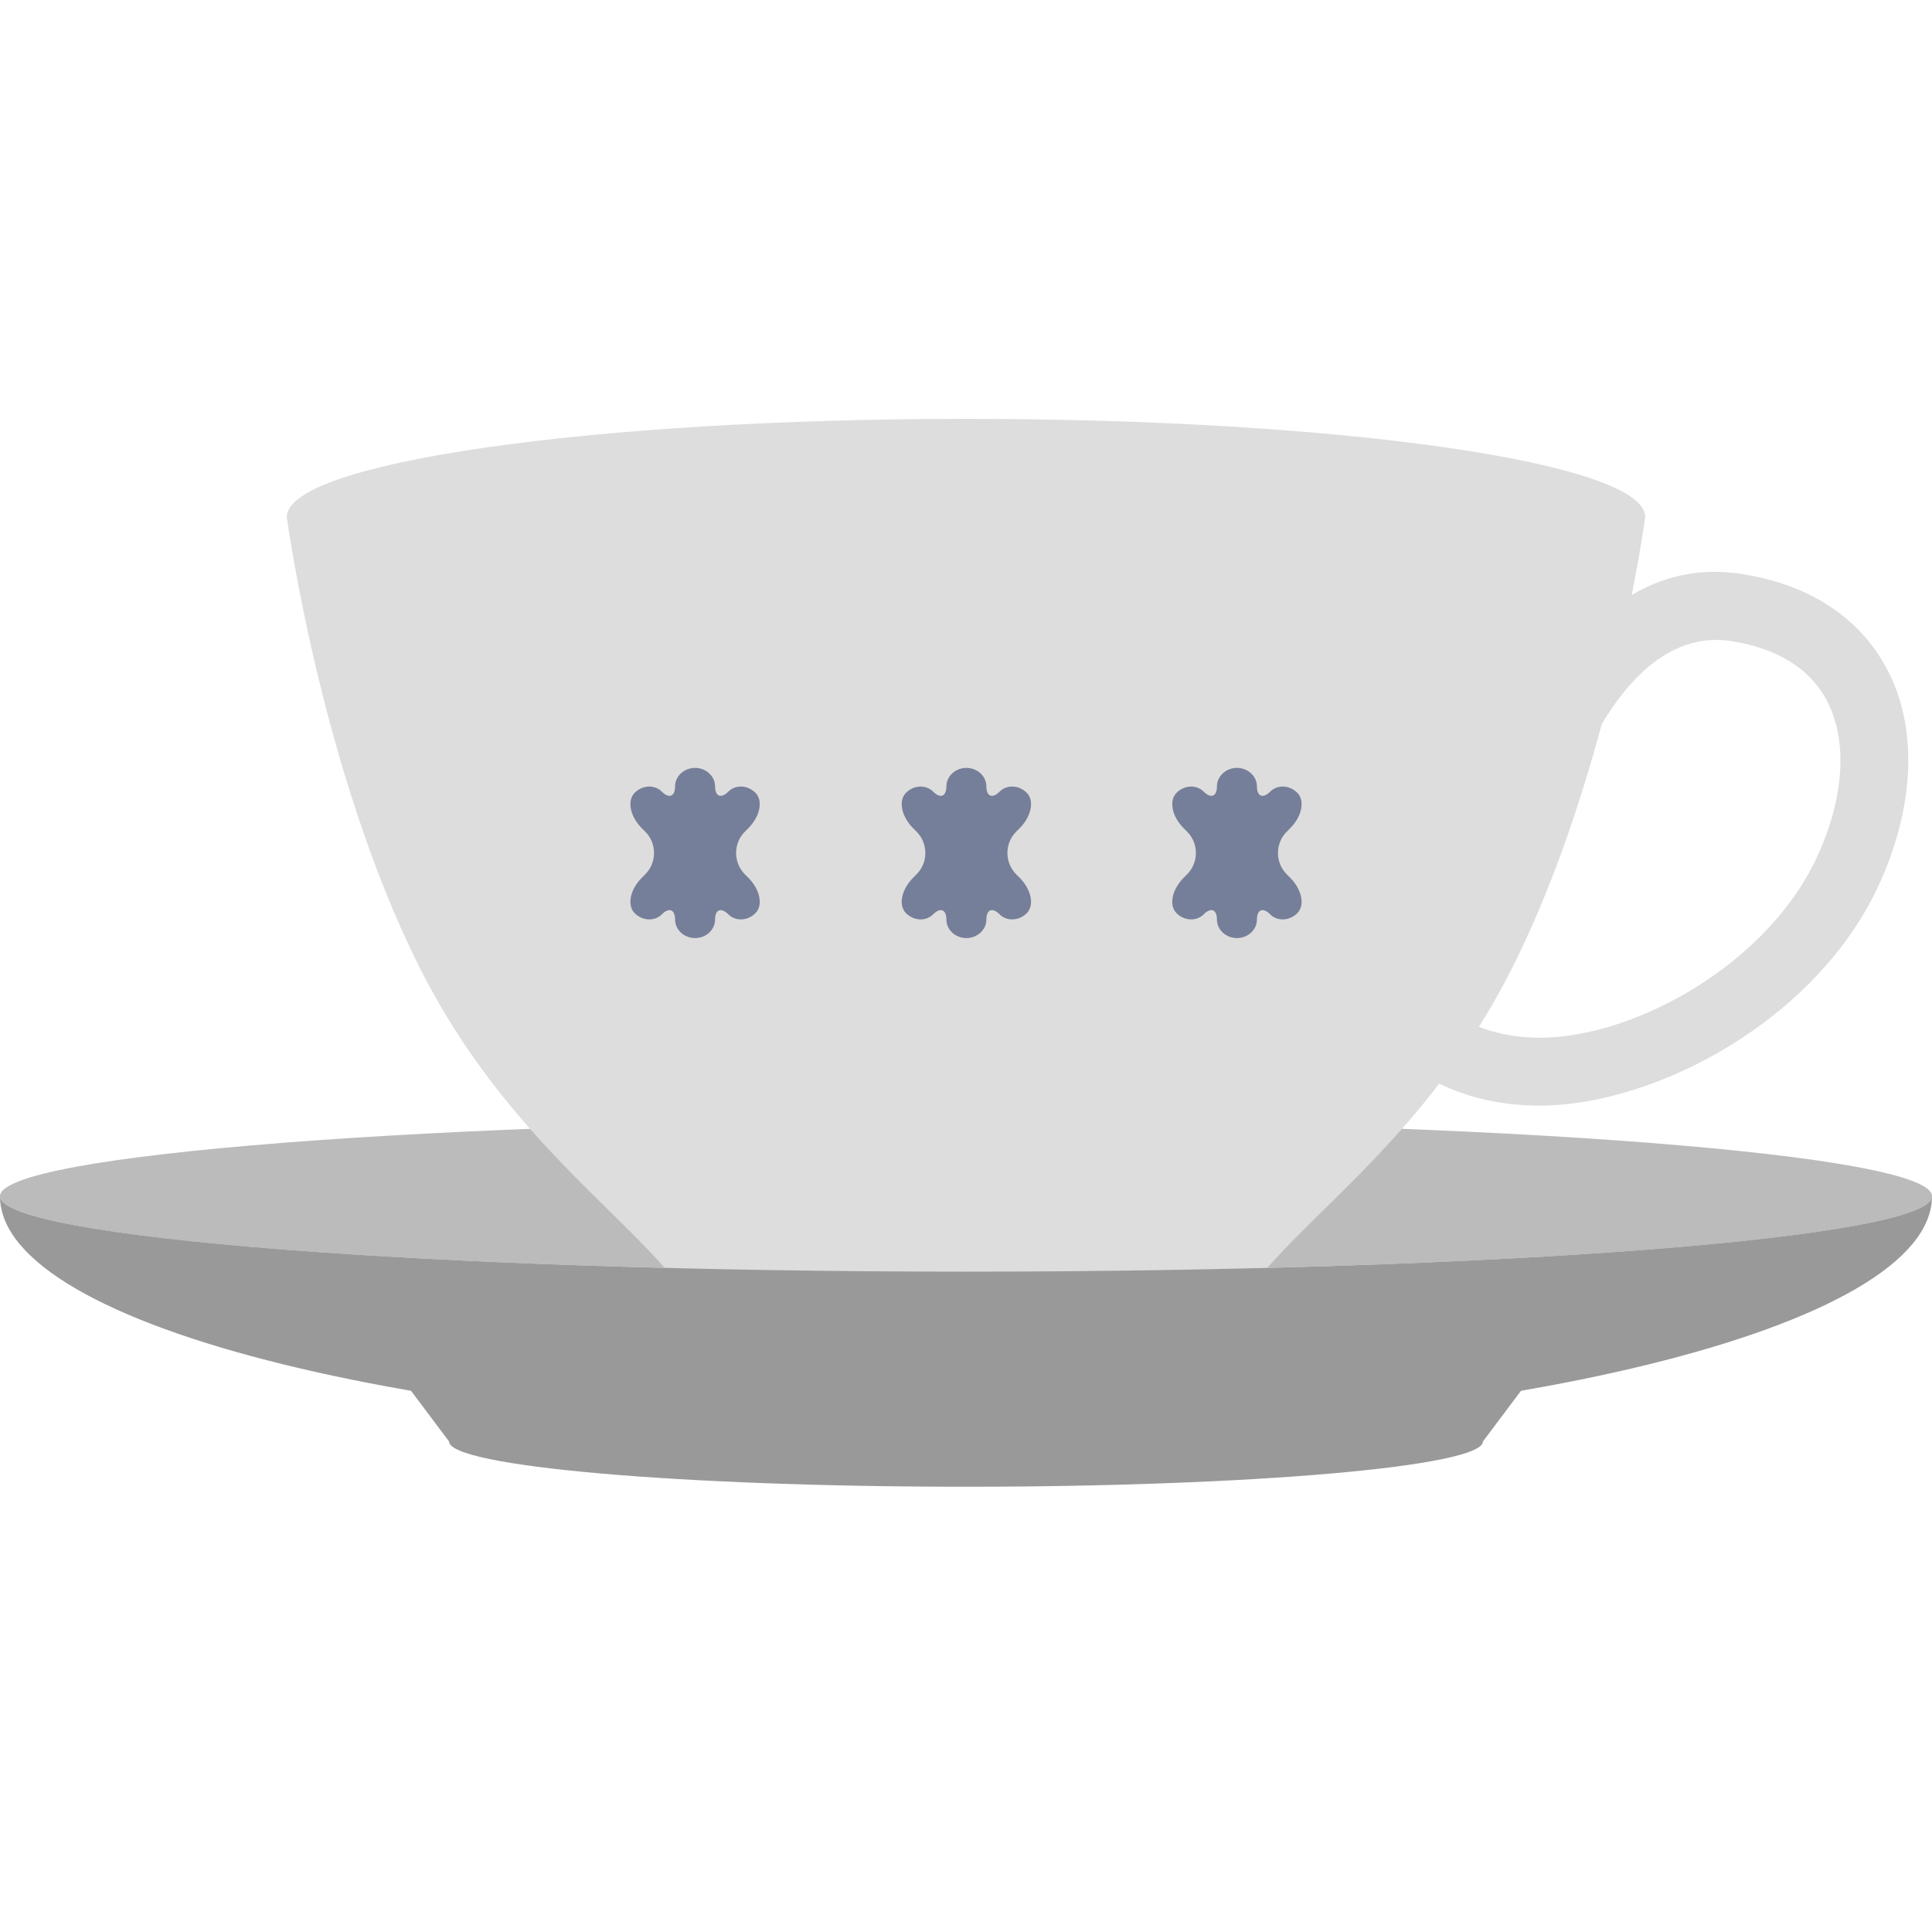
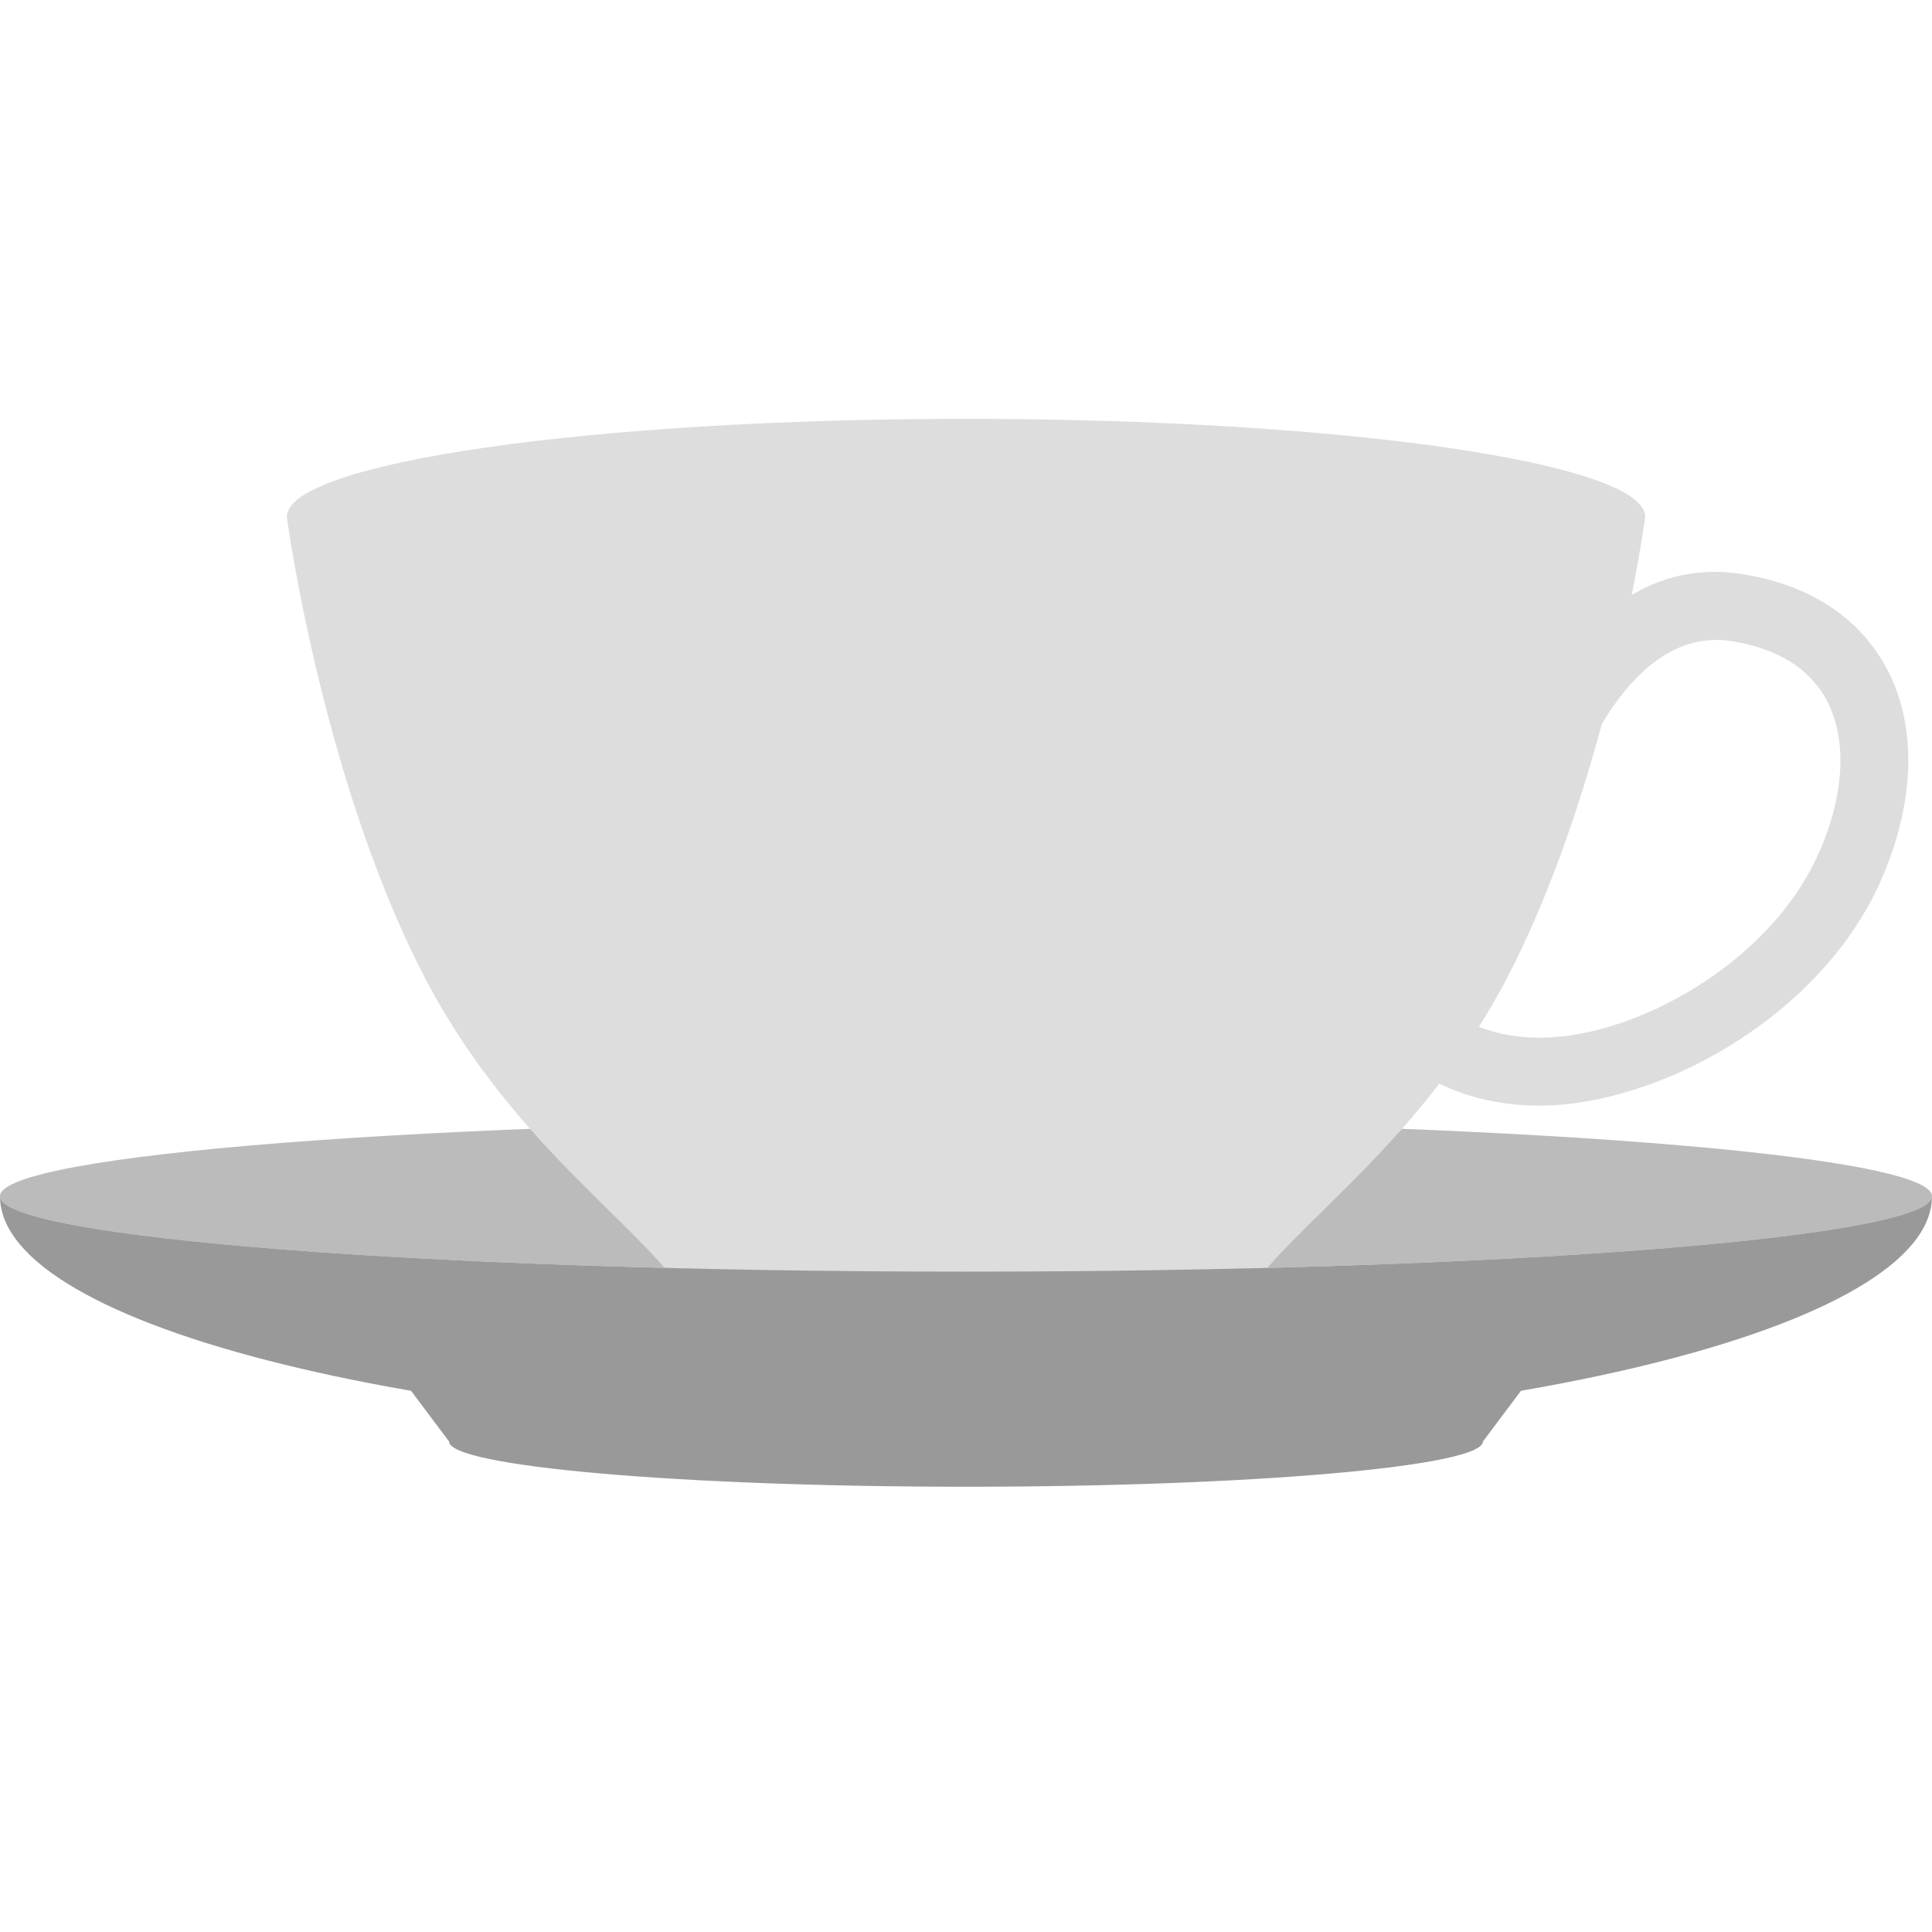
<svg xmlns="http://www.w3.org/2000/svg" version="1.1" x="0" y="0" viewBox="0 0 512 512" xml:space="preserve">
  <style type="text/css">.st0{fill:#ddd}.st2{fill:#999}</style>
  <path class="st0" d="M408 293c-33.4 0-46.8-23.1-47.3-24.1l15.7-8.8c.3.5 9.1 14.9 31.7 14.9 25.1 0 60.8-19.6 73.8-48.7 7-15.6 7.7-30.5 2.1-40.9-4.6-8.4-13.1-13.6-25.2-15.5-27.5-4.3-41.4 37-41.6 37.4l-17.1-5.6c.8-2.3 18.9-56.2 61.4-49.6 22.4 3.5 33.2 15.3 38.3 24.7 8.4 15.3 7.8 36.1-1.5 56.9-16.4 36.6-59.6 59.3-90.3 59.3z" />
  <ellipse cx="256" cy="317" rx="256" ry="20" fill="#bbb" />
  <path class="st0" d="M256 111c-99.4 0-180 11.6-180 26 0 0 9 67 35 119s66 72 75 95h140c9-23 49-43 75-95s35-119 35-119c0-14.4-80.6-26-180-26z" />
  <path class="st2" d="M256 337c-141.4 0-256-9-256-20 0 34.8 114.6 63 256 63s256-28.2 256-63c0 11-114.6 20-256 20z" />
  <ellipse class="st2" cx="256" cy="382" rx="137" ry="12" />
  <path class="st2" d="M104 362l15 20h13l100-20zm304 0l-15 20h-13l-100-20z" />
-   <path d="M341 220.4c-3.1 3.1-3.1 8.2 0 11.3l.9.9c3.1 3.1 4 7.3 1.9 9.4-2.1 2.1-5.3 2.2-7.2.3s-3.5-1.3-3.5 1.4-2.4 4.9-5.3 4.9-5.3-2.2-5.3-4.9-1.6-3.3-3.5-1.4-5.1 1.8-7.2-.3-1.2-6.3 1.9-9.4l.9-.9c3.1-3.1 3.1-8.2 0-11.3l-.9-.9c-3.1-3.1-4-7.3-1.9-9.4 2.1-2.1 5.3-2.2 7.2-.3s3.5 1.3 3.5-1.4 2.4-4.9 5.3-4.9 5.3 2.2 5.3 4.9 1.6 3.3 3.5 1.4 5.1-1.8 7.2.3 1.2 6.3-1.9 9.4l-.9.9zm-70.8-.9c3.1-3.1 4-7.3 1.9-9.4-2.1-2.1-5.3-2.2-7.2-.3-1.9 1.9-3.5 1.3-3.5-1.4s-2.4-4.9-5.3-4.9-5.3 2.2-5.3 4.9-1.6 3.3-3.5 1.4-5.1-1.8-7.2.3c-2.1 2.1-1.2 6.3 1.9 9.4l.9.9c3.1 3.1 3.1 8.2 0 11.3l-.9.9c-3.1 3.1-4 7.3-1.9 9.4 2.1 2.1 5.3 2.2 7.2.3s3.5-1.3 3.5 1.4 2.4 4.9 5.3 4.9 5.3-2.2 5.3-4.9 1.6-3.3 3.5-1.4 5.1 1.8 7.2-.3 1.2-6.3-1.9-9.4l-.9-.9c-3.1-3.1-3.1-8.2 0-11.3l.9-.9zm-71.9 0c3.1-3.1 4-7.3 1.9-9.4-2.1-2.1-5.3-2.2-7.2-.3s-3.5 1.3-3.5-1.4-2.4-4.9-5.3-4.9-5.3 2.2-5.3 4.9-1.6 3.3-3.5 1.4-5.1-1.8-7.2.3c-2.1 2.1-1.2 6.3 1.9 9.4l.9.9c3.1 3.1 3.1 8.2 0 11.3l-.9.9c-3.1 3.1-4 7.3-1.9 9.4 2.1 2.1 5.3 2.2 7.2.3s3.5-1.3 3.5 1.4 2.4 4.9 5.3 4.9 5.3-2.2 5.3-4.9 1.6-3.3 3.5-1.4 5.1 1.8 7.2-.3c2.1-2.1 1.2-6.3-1.9-9.4l-.9-.9c-3.1-3.1-3.1-8.2 0-11.3l.9-.9z" fill="#767f99" />
</svg>
